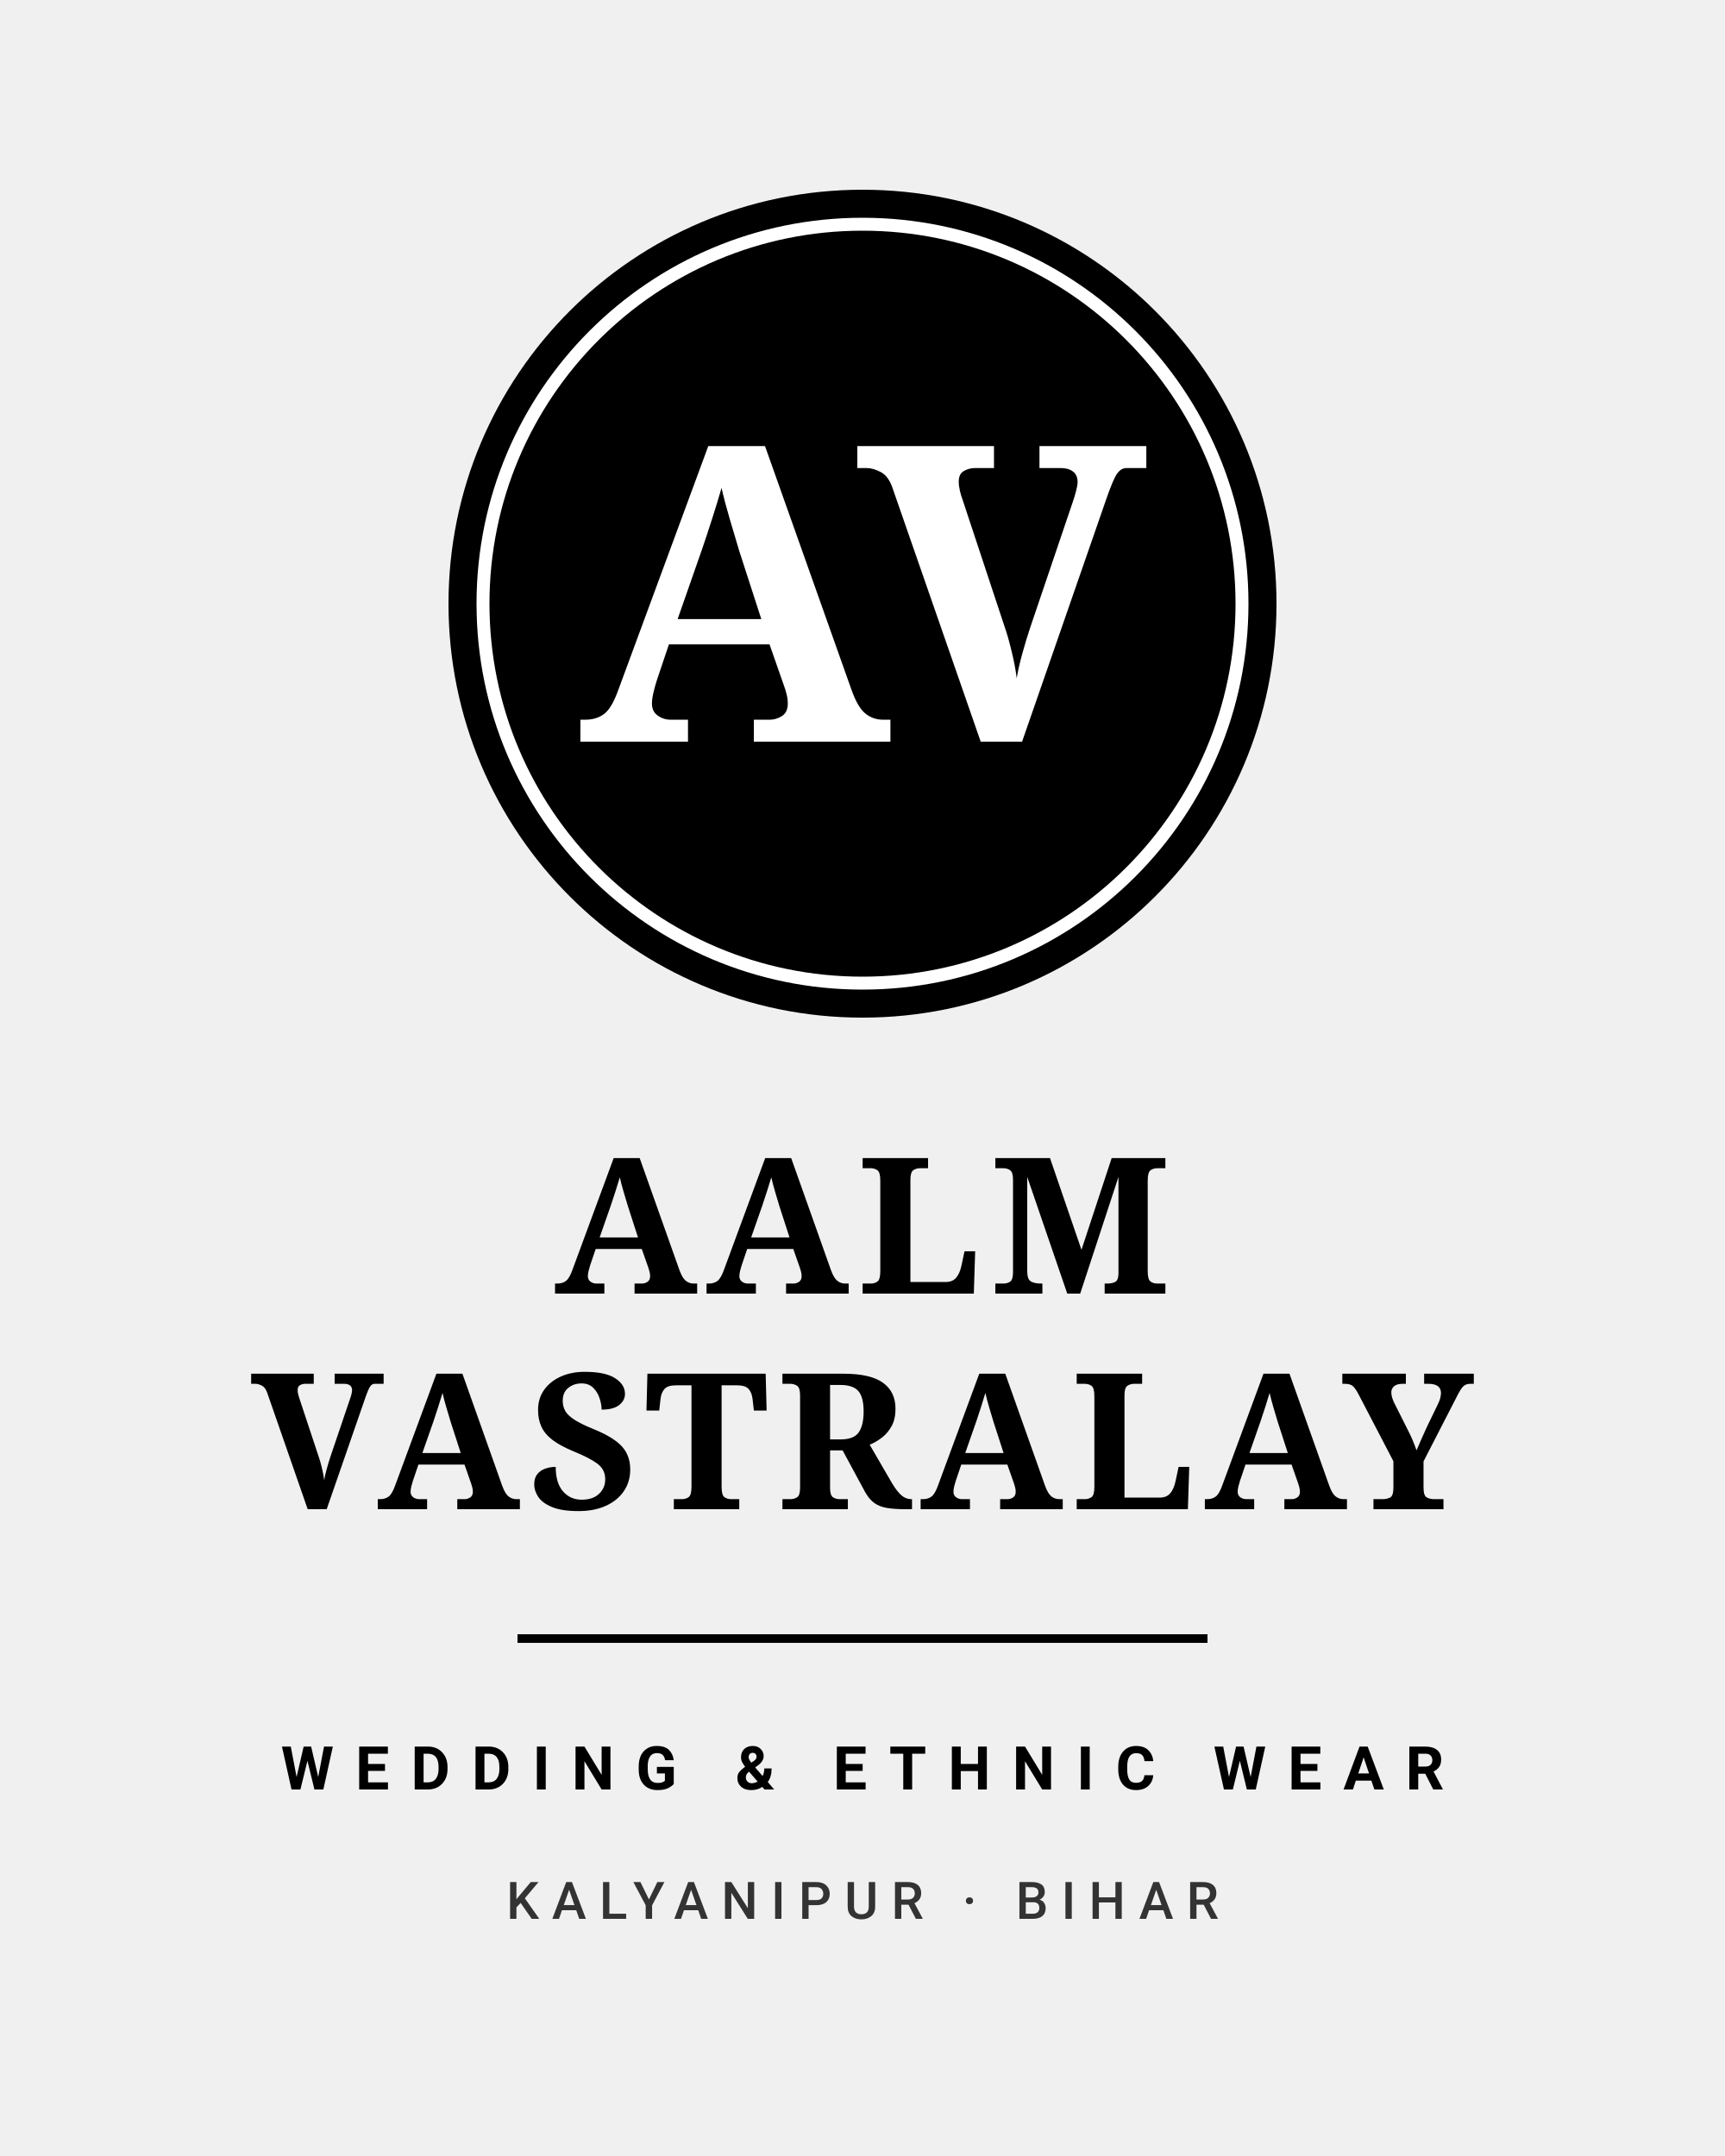
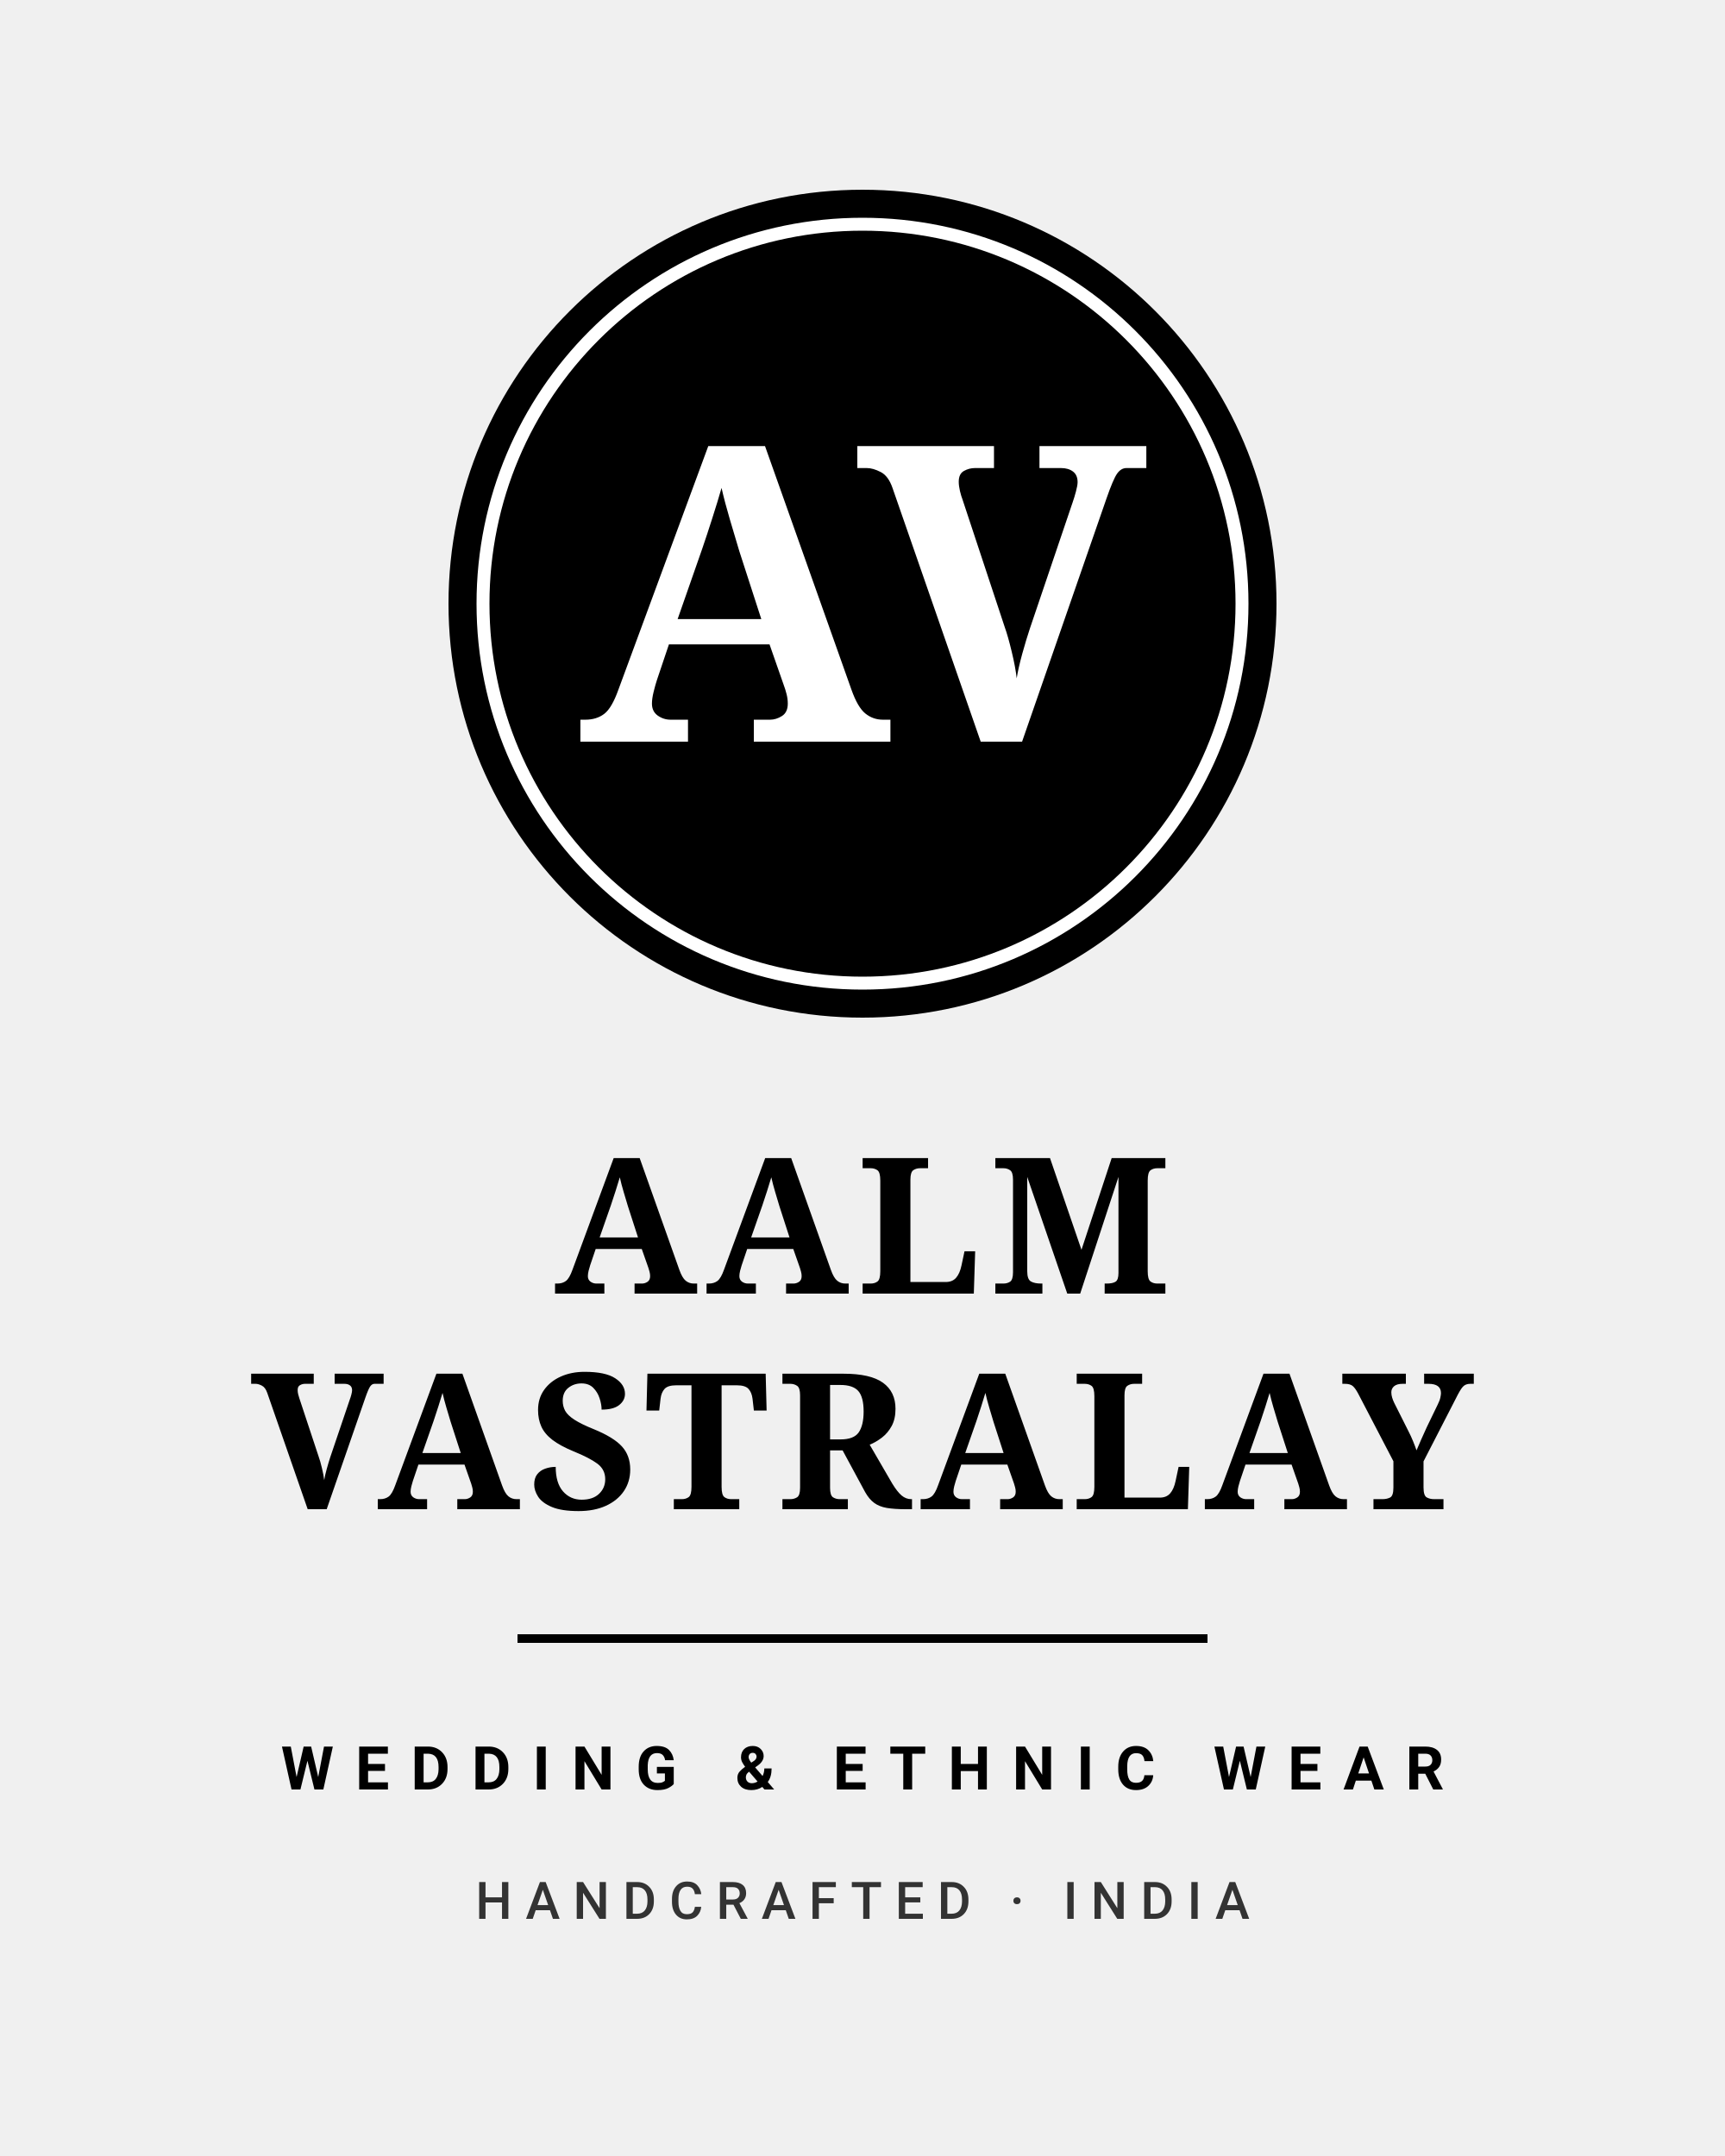
<svg xmlns="http://www.w3.org/2000/svg" width="400" height="500" viewBox="0 0 400 500" role="img" aria-label="Aalm Vastralay Secondary Stacked Logo Black">
  <g transform="translate(100, 40)">
    <circle cx="100" cy="100" r="96" fill="#000000" />
    <circle cx="100" cy="100" r="88" fill="none" stroke="#FFFFFF" stroke-width="3" />
    <text x="100" y="132" font-family="Georgia, 'Playfair Display', serif" font-size="96" font-weight="bold" fill="#FFFFFF" text-anchor="middle">AV</text>
  </g>
  <text x="200" y="300" font-family="Georgia, 'Playfair Display', serif" font-size="44" font-weight="700" letter-spacing="2" fill="#000000" text-anchor="middle">
    AALM
  </text>
  <text x="200" y="350" font-family="Georgia, 'Playfair Display', serif" font-size="44" font-weight="700" letter-spacing="2" fill="#000000" text-anchor="middle">
    VASTRALAY
  </text>
  <line x1="120" y1="380" x2="280" y2="380" stroke="#000000" stroke-width="2" />
  <text x="200" y="415" font-family="-apple-system, BlinkMacSystemFont, 'Segoe UI', Roboto, sans-serif" font-size="14" font-weight="600" letter-spacing="5" fill="#000000" text-anchor="middle">
    WEDDING &amp; ETHNIC WEAR
  </text>
  <text x="200" y="445" font-family="-apple-system, BlinkMacSystemFont, 'Segoe UI', Roboto, sans-serif" font-size="12" font-weight="500" letter-spacing="3" fill="#333333" text-anchor="middle">
-     KALYANIPUR · BIHAR
+     HANDCRAFTED · INDIA
  </text>
</svg>
